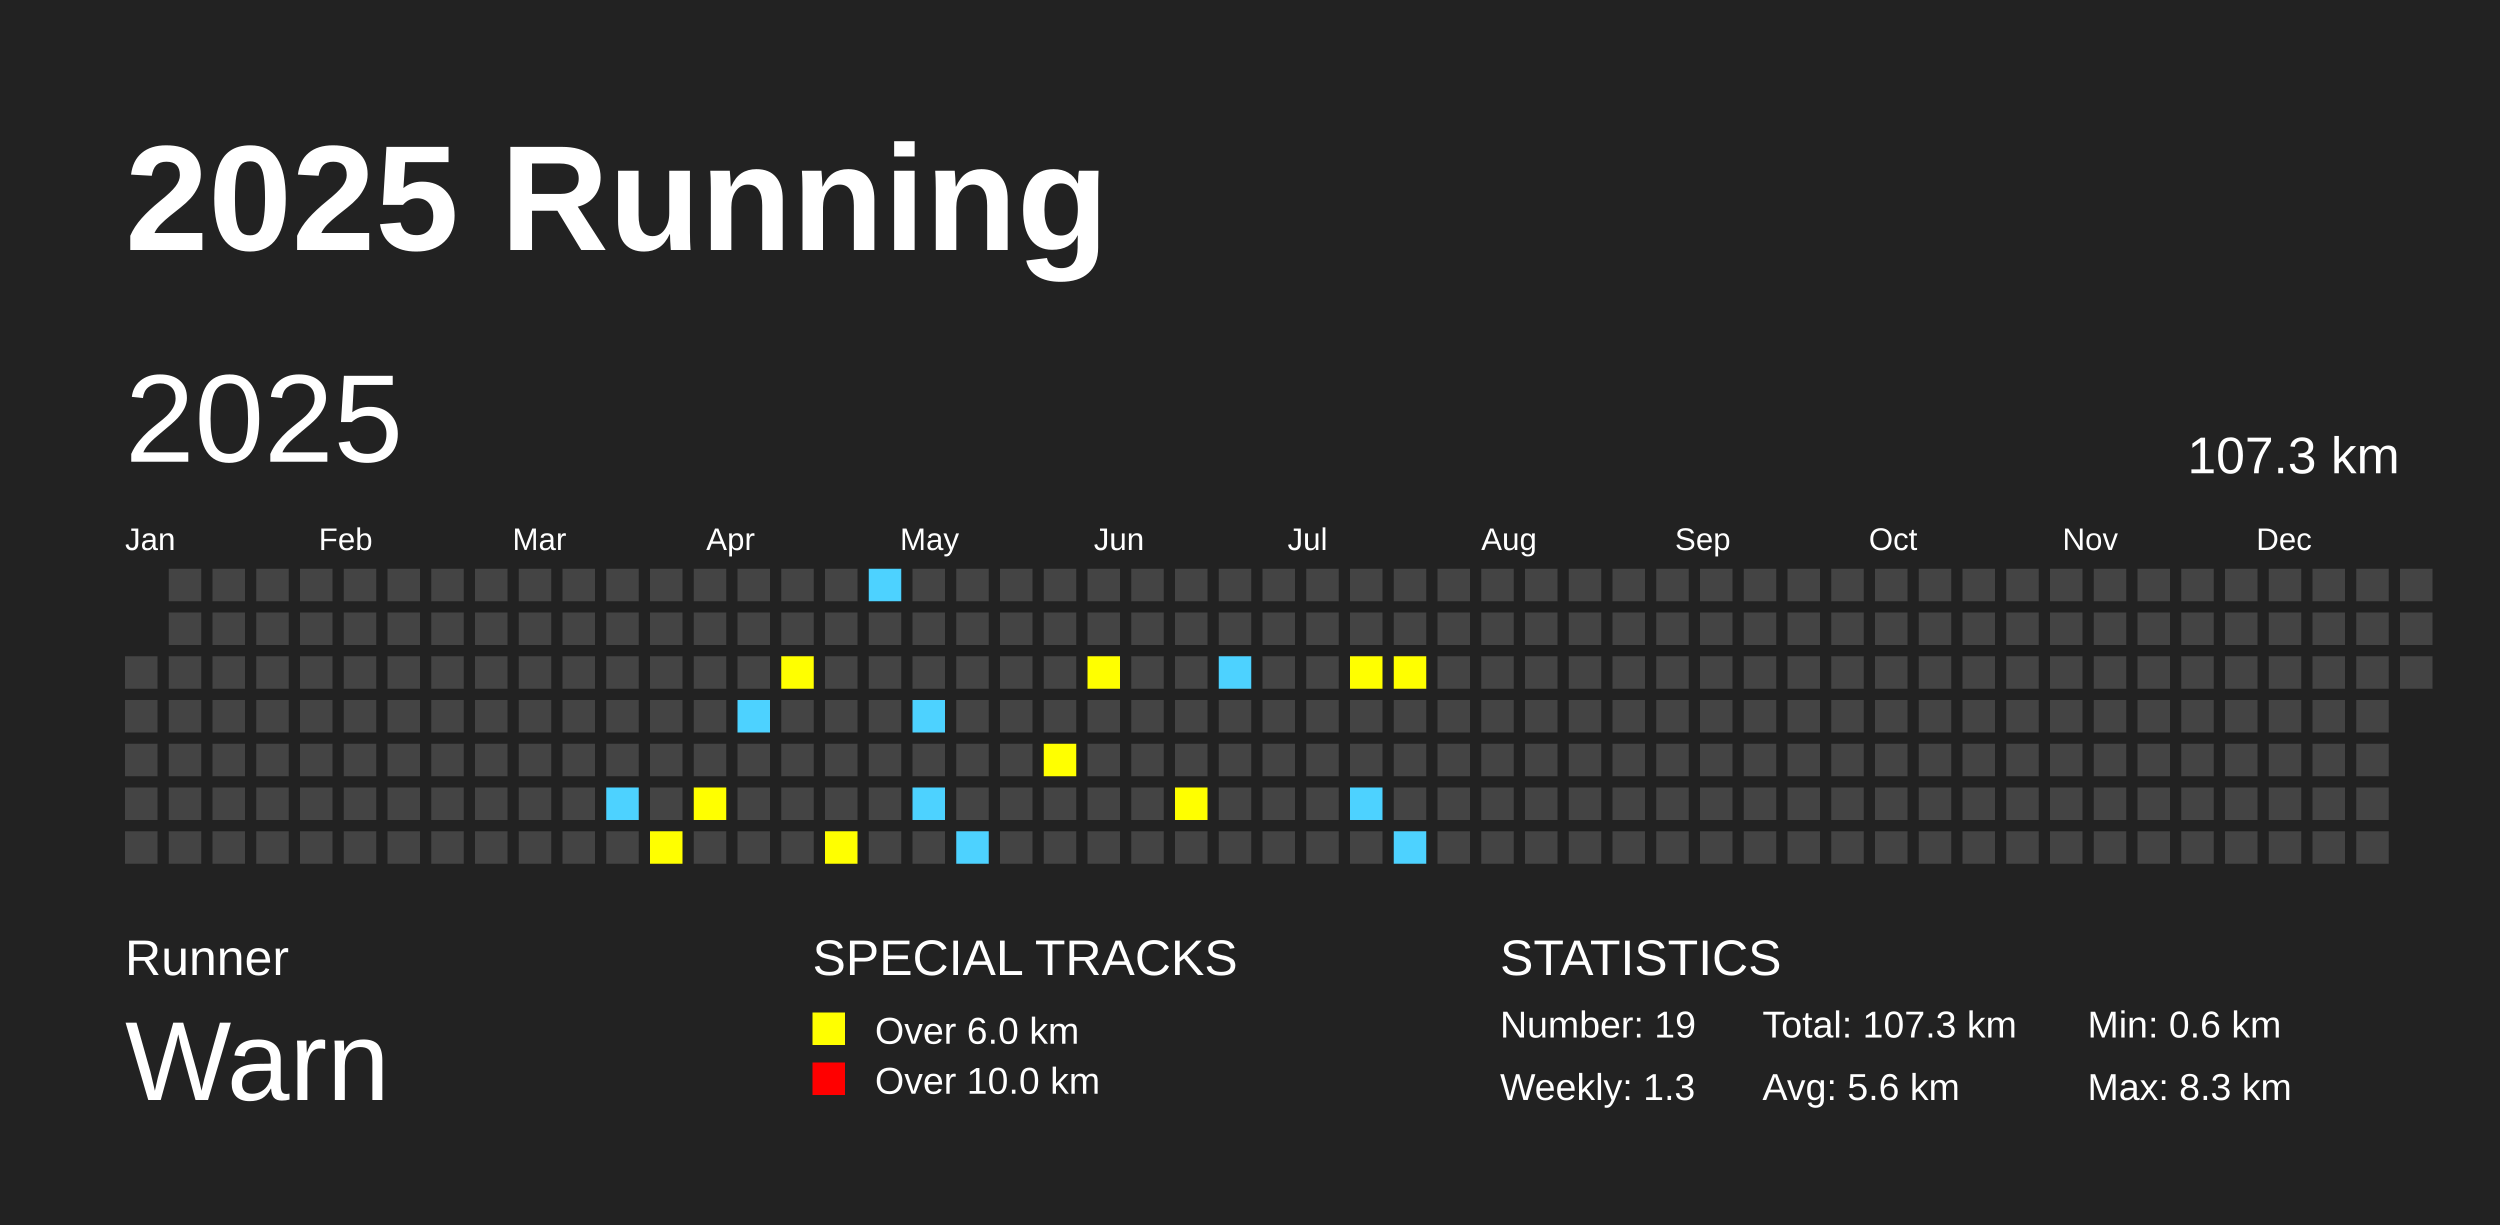
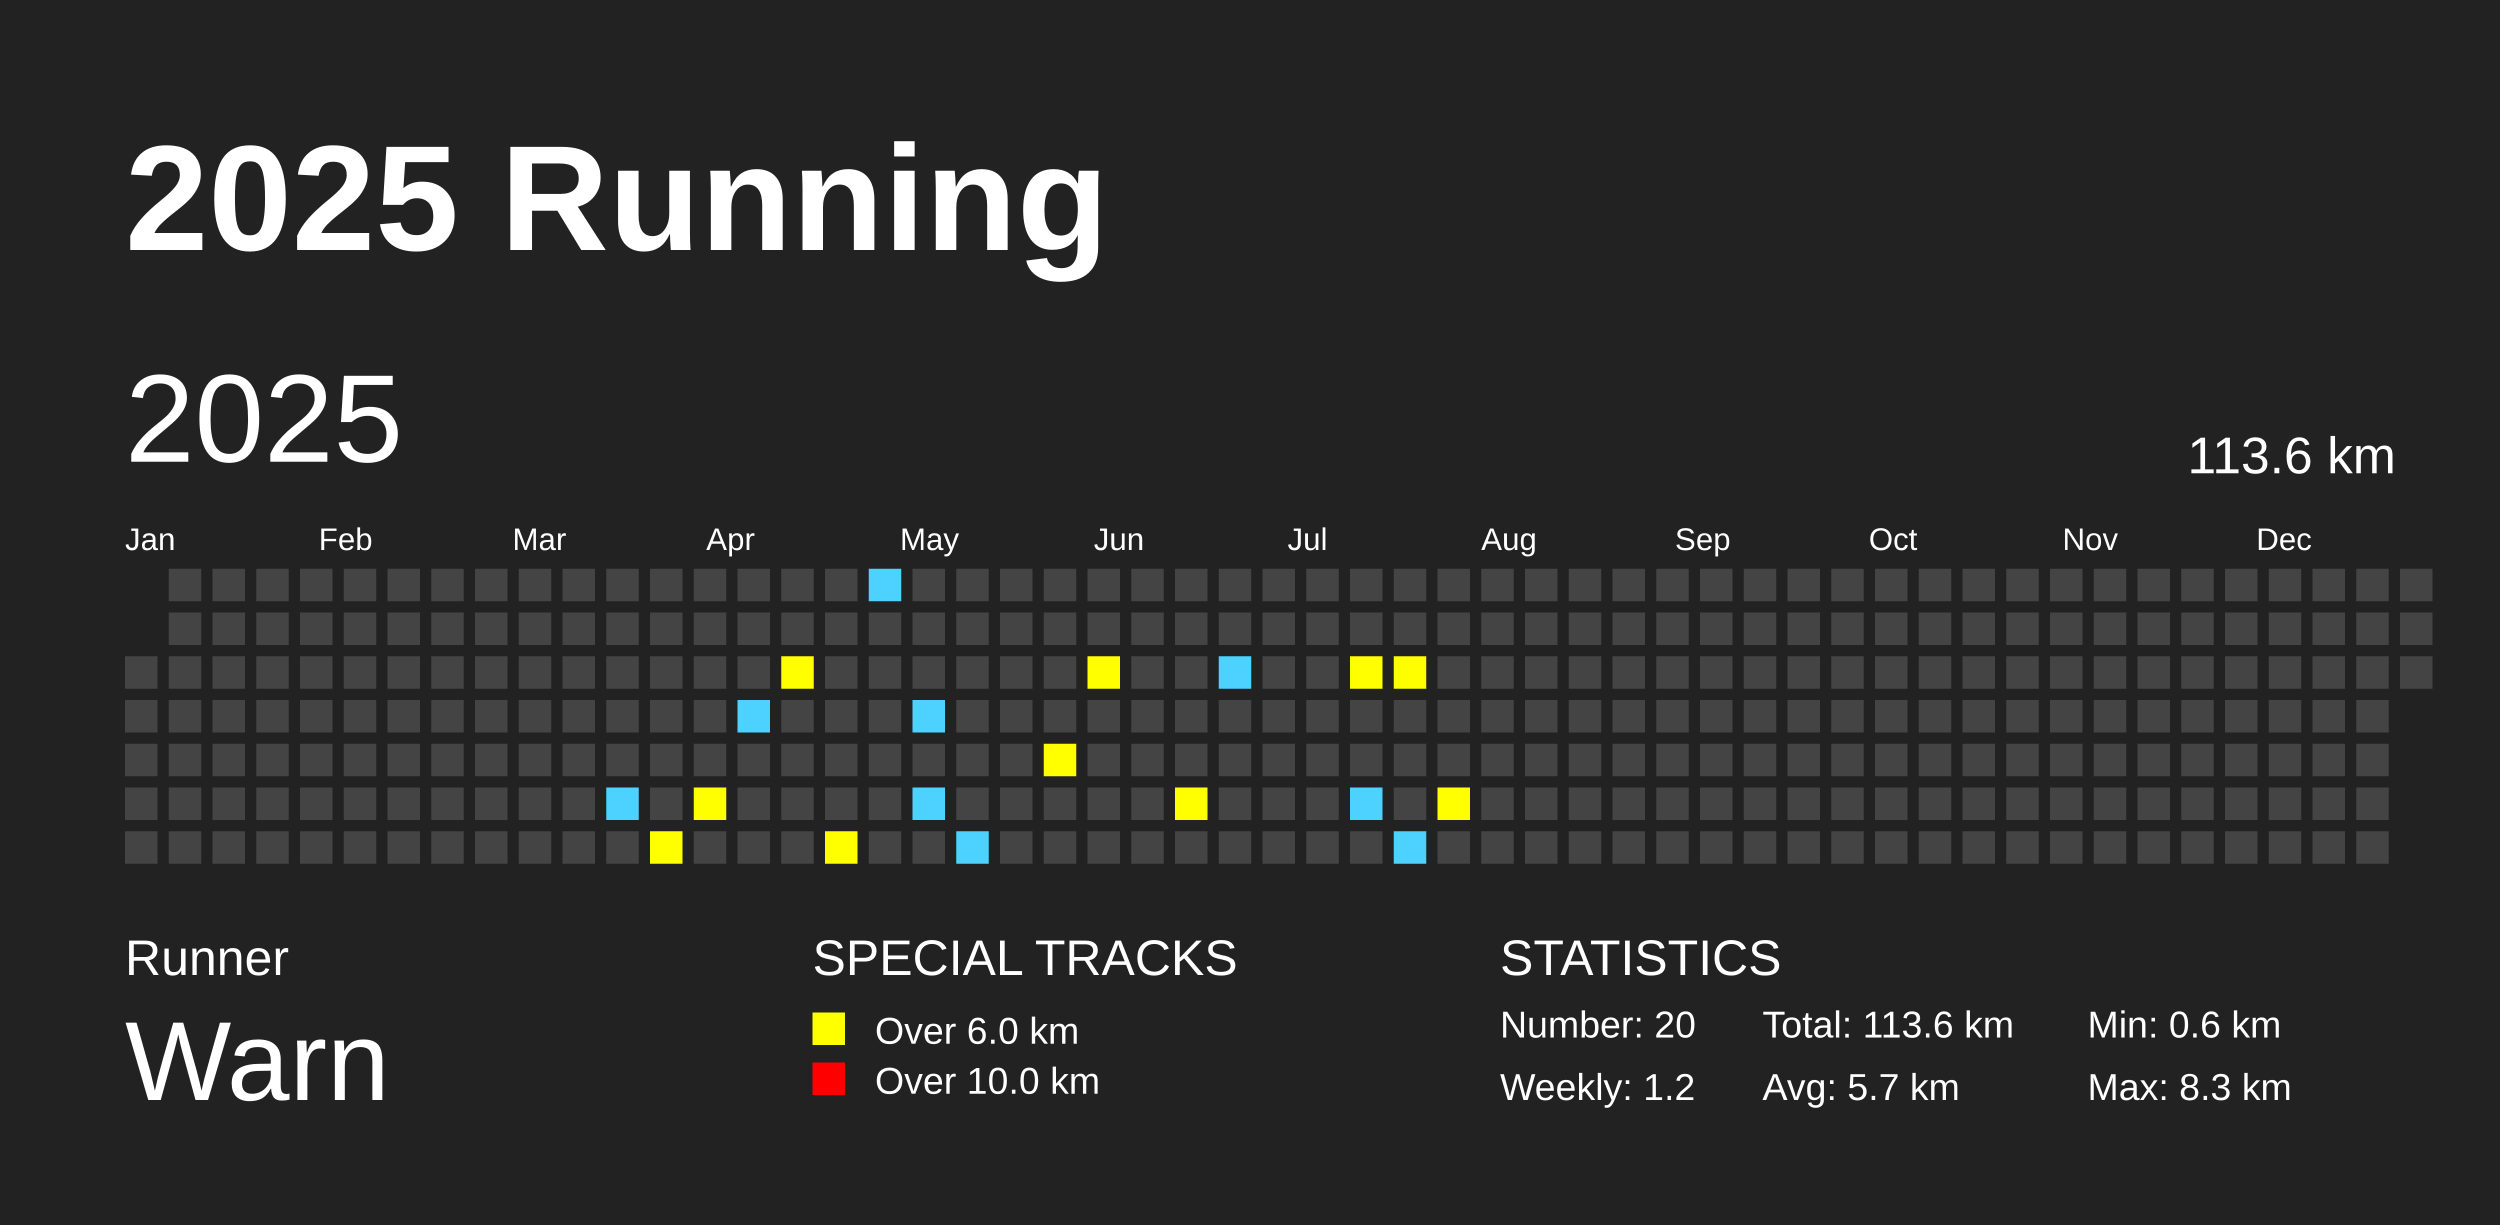
<svg xmlns="http://www.w3.org/2000/svg" baseProfile="full" height="98mm" version="1.1" viewBox="0,0,200,98" width="200mm">
  <defs />
  <rect fill="#222222" height="98" width="200" x="0" y="0" />
  <text fill="#FFFFFF" style="font-size:12px; font-family:Arial; font-weight:bold;" x="10" y="20">2025 Running</text>
  <text fill="#FFFFFF" style="font-size:4px; font-family:Arial" x="10" y="78">Runner</text>
  <text fill="#FFFFFF" style="font-size:9px; font-family:Arial" x="10" y="88">Warn</text>
  <text fill="#FFFFFF" style="font-size:4px; font-family:Arial" x="65" y="78">SPECIAL TRACKS</text>
  <rect fill="yellow" height="2.6" width="2.6" x="65" y="81" />
  <text fill="#FFFFFF" style="font-size:3px; font-family:Arial" x="70" y="83.5">Over 6.0 km</text>
  <rect fill="red" height="2.6" width="2.6" x="65" y="85" />
  <text fill="#FFFFFF" style="font-size:3px; font-family:Arial" x="70" y="87.5">Over 10.0 km</text>
  <text fill="#FFFFFF" style="font-size:4px; font-family:Arial" x="120" y="78">STATISTICS</text>
-   <text fill="#FFFFFF" style="font-size:3px; font-family:Arial" x="120" y="83">Number: 19</text>
-   <text fill="#FFFFFF" style="font-size:3px; font-family:Arial" x="120" y="88">Weekly: 1.3</text>
-   <text fill="#FFFFFF" style="font-size:3px; font-family:Arial" x="141" y="83">Total: 107.3 km</text>
-   <text fill="#FFFFFF" style="font-size:3px; font-family:Arial" x="141" y="88">Avg: 5.6 km</text>
+   <text fill="#FFFFFF" style="font-size:3px; font-family:Arial" x="120" y="83">Number: 20</text>
+   <text fill="#FFFFFF" style="font-size:3px; font-family:Arial" x="120" y="88">Weekly: 1.2</text>
+   <text fill="#FFFFFF" style="font-size:3px; font-family:Arial" x="141" y="83">Total: 113.6 km</text>
+   <text fill="#FFFFFF" style="font-size:3px; font-family:Arial" x="141" y="88">Avg: 5.7 km</text>
  <text fill="#FFFFFF" style="font-size:3px; font-family:Arial" x="167" y="83">Min: 0.6 km</text>
  <text fill="#FFFFFF" style="font-size:3px; font-family:Arial" x="167" y="88">Max: 8.3 km</text>
  <text dominant-baseline="hanging" fill="#FFFFFF" style="font-size:10.0px; font-family:Arial;" x="10" y="30">2025</text>
-   <text dominant-baseline="hanging" fill="#FFFFFF" style="font-size:4.125px; font-family:Arial;" x="175" y="35">107.3 km</text>
+   <text dominant-baseline="hanging" fill="#FFFFFF" style="font-size:4.125px; font-family:Arial;" x="175" y="35">113.6 km</text>
  <text fill="#FFFFFF" style="font-size:2.5px; font-family:Arial" x="10.0" y="44">Jan</text>
  <text fill="#FFFFFF" style="font-size:2.5px; font-family:Arial" x="25.5" y="44">Feb</text>
  <text fill="#FFFFFF" style="font-size:2.5px; font-family:Arial" x="41.0" y="44">Mar</text>
  <text fill="#FFFFFF" style="font-size:2.5px; font-family:Arial" x="56.5" y="44">Apr</text>
  <text fill="#FFFFFF" style="font-size:2.5px; font-family:Arial" x="72.0" y="44">May</text>
  <text fill="#FFFFFF" style="font-size:2.5px; font-family:Arial" x="87.5" y="44">Jun</text>
  <text fill="#FFFFFF" style="font-size:2.5px; font-family:Arial" x="103.0" y="44">Jul</text>
  <text fill="#FFFFFF" style="font-size:2.5px; font-family:Arial" x="118.5" y="44">Aug</text>
  <text fill="#FFFFFF" style="font-size:2.5px; font-family:Arial" x="134.0" y="44">Sep</text>
  <text fill="#FFFFFF" style="font-size:2.5px; font-family:Arial" x="149.5" y="44">Oct</text>
  <text fill="#FFFFFF" style="font-size:2.5px; font-family:Arial" x="165.0" y="44">Nov</text>
  <text fill="#FFFFFF" style="font-size:2.5px; font-family:Arial" x="180.5" y="44">Dec</text>
  <rect fill="#444444" height="2.6" width="2.6" x="10.0" y="52.5" />
  <rect fill="#444444" height="2.6" width="2.6" x="10.0" y="56.0" />
  <rect fill="#444444" height="2.6" width="2.6" x="10.0" y="59.5" />
  <rect fill="#444444" height="2.6" width="2.6" x="10.0" y="63.0" />
  <rect fill="#444444" height="2.6" width="2.6" x="10.0" y="66.5" />
  <rect fill="#444444" height="2.6" width="2.6" x="13.5" y="45.5" />
  <rect fill="#444444" height="2.6" width="2.6" x="13.5" y="49.0" />
  <rect fill="#444444" height="2.6" width="2.6" x="13.5" y="52.5" />
  <rect fill="#444444" height="2.6" width="2.6" x="13.5" y="56.0" />
  <rect fill="#444444" height="2.6" width="2.6" x="13.5" y="59.5" />
  <rect fill="#444444" height="2.6" width="2.6" x="13.5" y="63.0" />
  <rect fill="#444444" height="2.6" width="2.6" x="13.5" y="66.5" />
  <rect fill="#444444" height="2.6" width="2.6" x="17.0" y="45.5" />
  <rect fill="#444444" height="2.6" width="2.6" x="17.0" y="49.0" />
  <rect fill="#444444" height="2.6" width="2.6" x="17.0" y="52.5" />
  <rect fill="#444444" height="2.6" width="2.6" x="17.0" y="56.0" />
  <rect fill="#444444" height="2.6" width="2.6" x="17.0" y="59.5" />
  <rect fill="#444444" height="2.6" width="2.6" x="17.0" y="63.0" />
  <rect fill="#444444" height="2.6" width="2.6" x="17.0" y="66.5" />
  <rect fill="#444444" height="2.6" width="2.6" x="20.5" y="45.5" />
  <rect fill="#444444" height="2.6" width="2.6" x="20.5" y="49.0" />
  <rect fill="#444444" height="2.6" width="2.6" x="20.5" y="52.5" />
  <rect fill="#444444" height="2.6" width="2.6" x="20.5" y="56.0" />
  <rect fill="#444444" height="2.6" width="2.6" x="20.5" y="59.5" />
  <rect fill="#444444" height="2.6" width="2.6" x="20.5" y="63.0" />
  <rect fill="#444444" height="2.6" width="2.6" x="20.5" y="66.5" />
  <rect fill="#444444" height="2.6" width="2.6" x="24.0" y="45.5" />
  <rect fill="#444444" height="2.6" width="2.6" x="24.0" y="49.0" />
  <rect fill="#444444" height="2.6" width="2.6" x="24.0" y="52.5" />
  <rect fill="#444444" height="2.6" width="2.6" x="24.0" y="56.0" />
  <rect fill="#444444" height="2.6" width="2.6" x="24.0" y="59.5" />
  <rect fill="#444444" height="2.6" width="2.6" x="24.0" y="63.0" />
  <rect fill="#444444" height="2.6" width="2.6" x="24.0" y="66.5" />
  <rect fill="#444444" height="2.6" width="2.6" x="27.5" y="45.5" />
  <rect fill="#444444" height="2.6" width="2.6" x="27.5" y="49.0" />
  <rect fill="#444444" height="2.6" width="2.6" x="27.5" y="52.5" />
  <rect fill="#444444" height="2.6" width="2.6" x="27.5" y="56.0" />
  <rect fill="#444444" height="2.6" width="2.6" x="27.5" y="59.5" />
  <rect fill="#444444" height="2.6" width="2.6" x="27.5" y="63.0" />
  <rect fill="#444444" height="2.6" width="2.6" x="27.5" y="66.5" />
  <rect fill="#444444" height="2.6" width="2.6" x="31.0" y="45.5" />
  <rect fill="#444444" height="2.6" width="2.6" x="31.0" y="49.0" />
  <rect fill="#444444" height="2.6" width="2.6" x="31.0" y="52.5" />
  <rect fill="#444444" height="2.6" width="2.6" x="31.0" y="56.0" />
  <rect fill="#444444" height="2.6" width="2.6" x="31.0" y="59.5" />
  <rect fill="#444444" height="2.6" width="2.6" x="31.0" y="63.0" />
  <rect fill="#444444" height="2.6" width="2.6" x="31.0" y="66.5" />
  <rect fill="#444444" height="2.6" width="2.6" x="34.5" y="45.5" />
  <rect fill="#444444" height="2.6" width="2.6" x="34.5" y="49.0" />
  <rect fill="#444444" height="2.6" width="2.6" x="34.5" y="52.5" />
  <rect fill="#444444" height="2.6" width="2.6" x="34.5" y="56.0" />
  <rect fill="#444444" height="2.6" width="2.6" x="34.5" y="59.5" />
  <rect fill="#444444" height="2.6" width="2.6" x="34.5" y="63.0" />
  <rect fill="#444444" height="2.6" width="2.6" x="34.5" y="66.5" />
  <rect fill="#444444" height="2.6" width="2.6" x="38.0" y="45.5" />
  <rect fill="#444444" height="2.6" width="2.6" x="38.0" y="49.0" />
  <rect fill="#444444" height="2.6" width="2.6" x="38.0" y="52.5" />
  <rect fill="#444444" height="2.6" width="2.6" x="38.0" y="56.0" />
  <rect fill="#444444" height="2.6" width="2.6" x="38.0" y="59.5" />
  <rect fill="#444444" height="2.6" width="2.6" x="38.0" y="63.0" />
  <rect fill="#444444" height="2.6" width="2.6" x="38.0" y="66.5" />
  <rect fill="#444444" height="2.6" width="2.6" x="41.5" y="45.5" />
  <rect fill="#444444" height="2.6" width="2.6" x="41.5" y="49.0" />
  <rect fill="#444444" height="2.6" width="2.6" x="41.5" y="52.5" />
  <rect fill="#444444" height="2.6" width="2.6" x="41.5" y="56.0" />
  <rect fill="#444444" height="2.6" width="2.6" x="41.5" y="59.5" />
  <rect fill="#444444" height="2.6" width="2.6" x="41.5" y="63.0" />
  <rect fill="#444444" height="2.6" width="2.6" x="41.5" y="66.5" />
  <rect fill="#444444" height="2.6" width="2.6" x="45.0" y="45.5" />
  <rect fill="#444444" height="2.6" width="2.6" x="45.0" y="49.0" />
  <rect fill="#444444" height="2.6" width="2.6" x="45.0" y="52.5" />
  <rect fill="#444444" height="2.6" width="2.6" x="45.0" y="56.0" />
  <rect fill="#444444" height="2.6" width="2.6" x="45.0" y="59.5" />
  <rect fill="#444444" height="2.6" width="2.6" x="45.0" y="63.0" />
  <rect fill="#444444" height="2.6" width="2.6" x="45.0" y="66.5" />
  <rect fill="#444444" height="2.6" width="2.6" x="48.5" y="45.5" />
  <rect fill="#444444" height="2.6" width="2.6" x="48.5" y="49.0" />
  <rect fill="#444444" height="2.6" width="2.6" x="48.5" y="52.5" />
  <rect fill="#444444" height="2.6" width="2.6" x="48.5" y="56.0" />
  <rect fill="#444444" height="2.6" width="2.6" x="48.5" y="59.5" />
  <rect fill="#4DD2FF" height="2.6" width="2.6" x="48.5" y="63.0" />
  <rect fill="#444444" height="2.6" width="2.6" x="48.5" y="66.5" />
  <rect fill="#444444" height="2.6" width="2.6" x="52.0" y="45.5" />
  <rect fill="#444444" height="2.6" width="2.6" x="52.0" y="49.0" />
  <rect fill="#444444" height="2.6" width="2.6" x="52.0" y="52.5" />
  <rect fill="#444444" height="2.6" width="2.6" x="52.0" y="56.0" />
  <rect fill="#444444" height="2.6" width="2.6" x="52.0" y="59.5" />
  <rect fill="#444444" height="2.6" width="2.6" x="52.0" y="63.0" />
  <rect fill="yellow" height="2.6" width="2.6" x="52.0" y="66.5" />
  <rect fill="#444444" height="2.6" width="2.6" x="55.5" y="45.5" />
  <rect fill="#444444" height="2.6" width="2.6" x="55.5" y="49.0" />
  <rect fill="#444444" height="2.6" width="2.6" x="55.5" y="52.5" />
  <rect fill="#444444" height="2.6" width="2.6" x="55.5" y="56.0" />
  <rect fill="#444444" height="2.6" width="2.6" x="55.5" y="59.5" />
  <rect fill="yellow" height="2.6" width="2.6" x="55.5" y="63.0" />
  <rect fill="#444444" height="2.6" width="2.6" x="55.5" y="66.5" />
  <rect fill="#444444" height="2.6" width="2.6" x="59.0" y="45.5" />
  <rect fill="#444444" height="2.6" width="2.6" x="59.0" y="49.0" />
  <rect fill="#444444" height="2.6" width="2.6" x="59.0" y="52.5" />
  <rect fill="#4DD2FF" height="2.6" width="2.6" x="59.0" y="56.0" />
  <rect fill="#444444" height="2.6" width="2.6" x="59.0" y="59.5" />
  <rect fill="#444444" height="2.6" width="2.6" x="59.0" y="63.0" />
  <rect fill="#444444" height="2.6" width="2.6" x="59.0" y="66.5" />
  <rect fill="#444444" height="2.6" width="2.6" x="62.5" y="45.5" />
  <rect fill="#444444" height="2.6" width="2.6" x="62.5" y="49.0" />
  <rect fill="yellow" height="2.6" width="2.6" x="62.5" y="52.5" />
  <rect fill="#444444" height="2.6" width="2.6" x="62.5" y="56.0" />
  <rect fill="#444444" height="2.6" width="2.6" x="62.5" y="59.5" />
  <rect fill="#444444" height="2.6" width="2.6" x="62.5" y="63.0" />
  <rect fill="#444444" height="2.6" width="2.6" x="62.5" y="66.5" />
  <rect fill="#444444" height="2.6" width="2.6" x="66.0" y="45.5" />
  <rect fill="#444444" height="2.6" width="2.6" x="66.0" y="49.0" />
  <rect fill="#444444" height="2.6" width="2.6" x="66.0" y="52.5" />
  <rect fill="#444444" height="2.6" width="2.6" x="66.0" y="56.0" />
  <rect fill="#444444" height="2.6" width="2.6" x="66.0" y="59.5" />
  <rect fill="#444444" height="2.6" width="2.6" x="66.0" y="63.0" />
  <rect fill="yellow" height="2.6" width="2.6" x="66.0" y="66.5" />
  <rect fill="#4DD2FF" height="2.6" width="2.6" x="69.5" y="45.5" />
  <rect fill="#444444" height="2.6" width="2.6" x="69.5" y="49.0" />
  <rect fill="#444444" height="2.6" width="2.6" x="69.5" y="52.5" />
  <rect fill="#444444" height="2.6" width="2.6" x="69.5" y="56.0" />
  <rect fill="#444444" height="2.6" width="2.6" x="69.5" y="59.5" />
  <rect fill="#444444" height="2.6" width="2.6" x="69.5" y="63.0" />
  <rect fill="#444444" height="2.6" width="2.6" x="69.5" y="66.5" />
  <rect fill="#444444" height="2.6" width="2.6" x="73.0" y="45.5" />
  <rect fill="#444444" height="2.6" width="2.6" x="73.0" y="49.0" />
  <rect fill="#444444" height="2.6" width="2.6" x="73.0" y="52.5" />
  <rect fill="#4DD2FF" height="2.6" width="2.6" x="73.0" y="56.0" />
  <rect fill="#444444" height="2.6" width="2.6" x="73.0" y="59.5" />
  <rect fill="#4DD2FF" height="2.6" width="2.6" x="73.0" y="63.0" />
  <rect fill="#444444" height="2.6" width="2.6" x="73.0" y="66.5" />
  <rect fill="#444444" height="2.6" width="2.6" x="76.5" y="45.5" />
  <rect fill="#444444" height="2.6" width="2.6" x="76.5" y="49.0" />
  <rect fill="#444444" height="2.6" width="2.6" x="76.5" y="52.5" />
  <rect fill="#444444" height="2.6" width="2.6" x="76.5" y="56.0" />
  <rect fill="#444444" height="2.6" width="2.6" x="76.5" y="59.5" />
  <rect fill="#444444" height="2.6" width="2.6" x="76.5" y="63.0" />
  <rect fill="#4DD2FF" height="2.6" width="2.6" x="76.5" y="66.5" />
  <rect fill="#444444" height="2.6" width="2.6" x="80.0" y="45.5" />
  <rect fill="#444444" height="2.6" width="2.6" x="80.0" y="49.0" />
  <rect fill="#444444" height="2.6" width="2.6" x="80.0" y="52.5" />
  <rect fill="#444444" height="2.6" width="2.6" x="80.0" y="56.0" />
  <rect fill="#444444" height="2.6" width="2.6" x="80.0" y="59.5" />
  <rect fill="#444444" height="2.6" width="2.6" x="80.0" y="63.0" />
  <rect fill="#444444" height="2.6" width="2.6" x="80.0" y="66.5" />
  <rect fill="#444444" height="2.6" width="2.6" x="83.5" y="45.5" />
  <rect fill="#444444" height="2.6" width="2.6" x="83.5" y="49.0" />
  <rect fill="#444444" height="2.6" width="2.6" x="83.5" y="52.5" />
  <rect fill="#444444" height="2.6" width="2.6" x="83.5" y="56.0" />
  <rect fill="yellow" height="2.6" width="2.6" x="83.5" y="59.5" />
  <rect fill="#444444" height="2.6" width="2.6" x="83.5" y="63.0" />
  <rect fill="#444444" height="2.6" width="2.6" x="83.5" y="66.5" />
  <rect fill="#444444" height="2.6" width="2.6" x="87.0" y="45.5" />
  <rect fill="#444444" height="2.6" width="2.6" x="87.0" y="49.0" />
  <rect fill="yellow" height="2.6" width="2.6" x="87.0" y="52.5" />
  <rect fill="#444444" height="2.6" width="2.6" x="87.0" y="56.0" />
  <rect fill="#444444" height="2.6" width="2.6" x="87.0" y="59.5" />
  <rect fill="#444444" height="2.6" width="2.6" x="87.0" y="63.0" />
  <rect fill="#444444" height="2.6" width="2.6" x="87.0" y="66.5" />
  <rect fill="#444444" height="2.6" width="2.6" x="90.5" y="45.5" />
  <rect fill="#444444" height="2.6" width="2.6" x="90.5" y="49.0" />
  <rect fill="#444444" height="2.6" width="2.6" x="90.5" y="52.5" />
  <rect fill="#444444" height="2.6" width="2.6" x="90.5" y="56.0" />
  <rect fill="#444444" height="2.6" width="2.6" x="90.5" y="59.5" />
  <rect fill="#444444" height="2.6" width="2.6" x="90.5" y="63.0" />
  <rect fill="#444444" height="2.6" width="2.6" x="90.5" y="66.5" />
  <rect fill="#444444" height="2.6" width="2.6" x="94.0" y="45.5" />
  <rect fill="#444444" height="2.6" width="2.6" x="94.0" y="49.0" />
  <rect fill="#444444" height="2.6" width="2.6" x="94.0" y="52.5" />
  <rect fill="#444444" height="2.6" width="2.6" x="94.0" y="56.0" />
  <rect fill="#444444" height="2.6" width="2.6" x="94.0" y="59.5" />
  <rect fill="yellow" height="2.6" width="2.6" x="94.0" y="63.0" />
  <rect fill="#444444" height="2.6" width="2.6" x="94.0" y="66.5" />
  <rect fill="#444444" height="2.6" width="2.6" x="97.5" y="45.5" />
  <rect fill="#444444" height="2.6" width="2.6" x="97.5" y="49.0" />
  <rect fill="#4DD2FF" height="2.6" width="2.6" x="97.5" y="52.5" />
  <rect fill="#444444" height="2.6" width="2.6" x="97.5" y="56.0" />
  <rect fill="#444444" height="2.6" width="2.6" x="97.5" y="59.5" />
  <rect fill="#444444" height="2.6" width="2.6" x="97.5" y="63.0" />
  <rect fill="#444444" height="2.6" width="2.6" x="97.5" y="66.5" />
  <rect fill="#444444" height="2.6" width="2.6" x="101.0" y="45.5" />
  <rect fill="#444444" height="2.6" width="2.6" x="101.0" y="49.0" />
  <rect fill="#444444" height="2.6" width="2.6" x="101.0" y="52.5" />
  <rect fill="#444444" height="2.6" width="2.6" x="101.0" y="56.0" />
  <rect fill="#444444" height="2.6" width="2.6" x="101.0" y="59.5" />
  <rect fill="#444444" height="2.6" width="2.6" x="101.0" y="63.0" />
  <rect fill="#444444" height="2.6" width="2.6" x="101.0" y="66.5" />
  <rect fill="#444444" height="2.6" width="2.6" x="104.5" y="45.5" />
  <rect fill="#444444" height="2.6" width="2.6" x="104.5" y="49.0" />
  <rect fill="#444444" height="2.6" width="2.6" x="104.5" y="52.5" />
  <rect fill="#444444" height="2.6" width="2.6" x="104.5" y="56.0" />
  <rect fill="#444444" height="2.6" width="2.6" x="104.5" y="59.5" />
  <rect fill="#444444" height="2.6" width="2.6" x="104.5" y="63.0" />
  <rect fill="#444444" height="2.6" width="2.6" x="104.5" y="66.5" />
  <rect fill="#444444" height="2.6" width="2.6" x="108.0" y="45.5" />
  <rect fill="#444444" height="2.6" width="2.6" x="108.0" y="49.0" />
  <rect fill="yellow" height="2.6" width="2.6" x="108.0" y="52.5" />
  <rect fill="#444444" height="2.6" width="2.6" x="108.0" y="56.0" />
  <rect fill="#444444" height="2.6" width="2.6" x="108.0" y="59.5" />
  <rect fill="#4DD2FF" height="2.6" width="2.6" x="108.0" y="63.0" />
  <rect fill="#444444" height="2.6" width="2.6" x="108.0" y="66.5" />
  <rect fill="#444444" height="2.6" width="2.6" x="111.5" y="45.5" />
  <rect fill="#444444" height="2.6" width="2.6" x="111.5" y="49.0" />
  <rect fill="yellow" height="2.6" width="2.6" x="111.5" y="52.5" />
  <rect fill="#444444" height="2.6" width="2.6" x="111.5" y="56.0" />
  <rect fill="#444444" height="2.6" width="2.6" x="111.5" y="59.5" />
  <rect fill="#444444" height="2.6" width="2.6" x="111.5" y="63.0" />
  <rect fill="#4DD2FF" height="2.6" width="2.6" x="111.5" y="66.5" />
  <rect fill="#444444" height="2.6" width="2.6" x="115.0" y="45.5" />
  <rect fill="#444444" height="2.6" width="2.6" x="115.0" y="49.0" />
  <rect fill="#444444" height="2.6" width="2.6" x="115.0" y="52.5" />
  <rect fill="#444444" height="2.6" width="2.6" x="115.0" y="56.0" />
  <rect fill="#444444" height="2.6" width="2.6" x="115.0" y="59.5" />
-   <rect fill="#444444" height="2.6" width="2.6" x="115.0" y="63.0" />
+   <rect fill="yellow" height="2.6" width="2.6" x="115.0" y="63.0" />
  <rect fill="#444444" height="2.6" width="2.6" x="115.0" y="66.5" />
  <rect fill="#444444" height="2.6" width="2.6" x="118.5" y="45.5" />
  <rect fill="#444444" height="2.6" width="2.6" x="118.5" y="49.0" />
  <rect fill="#444444" height="2.6" width="2.6" x="118.5" y="52.5" />
  <rect fill="#444444" height="2.6" width="2.6" x="118.5" y="56.0" />
  <rect fill="#444444" height="2.6" width="2.6" x="118.5" y="59.5" />
  <rect fill="#444444" height="2.6" width="2.6" x="118.5" y="63.0" />
  <rect fill="#444444" height="2.6" width="2.6" x="118.5" y="66.5" />
  <rect fill="#444444" height="2.6" width="2.6" x="122.0" y="45.5" />
  <rect fill="#444444" height="2.6" width="2.6" x="122.0" y="49.0" />
  <rect fill="#444444" height="2.6" width="2.6" x="122.0" y="52.5" />
  <rect fill="#444444" height="2.6" width="2.6" x="122.0" y="56.0" />
  <rect fill="#444444" height="2.6" width="2.6" x="122.0" y="59.5" />
  <rect fill="#444444" height="2.6" width="2.6" x="122.0" y="63.0" />
  <rect fill="#444444" height="2.6" width="2.6" x="122.0" y="66.5" />
  <rect fill="#444444" height="2.6" width="2.6" x="125.5" y="45.5" />
  <rect fill="#444444" height="2.6" width="2.6" x="125.5" y="49.0" />
  <rect fill="#444444" height="2.6" width="2.6" x="125.5" y="52.5" />
  <rect fill="#444444" height="2.6" width="2.6" x="125.5" y="56.0" />
  <rect fill="#444444" height="2.6" width="2.6" x="125.5" y="59.5" />
  <rect fill="#444444" height="2.6" width="2.6" x="125.5" y="63.0" />
  <rect fill="#444444" height="2.6" width="2.6" x="125.5" y="66.5" />
  <rect fill="#444444" height="2.6" width="2.6" x="129.0" y="45.5" />
  <rect fill="#444444" height="2.6" width="2.6" x="129.0" y="49.0" />
  <rect fill="#444444" height="2.6" width="2.6" x="129.0" y="52.5" />
  <rect fill="#444444" height="2.6" width="2.6" x="129.0" y="56.0" />
  <rect fill="#444444" height="2.6" width="2.6" x="129.0" y="59.5" />
  <rect fill="#444444" height="2.6" width="2.6" x="129.0" y="63.0" />
  <rect fill="#444444" height="2.6" width="2.6" x="129.0" y="66.5" />
  <rect fill="#444444" height="2.6" width="2.6" x="132.5" y="45.5" />
  <rect fill="#444444" height="2.6" width="2.6" x="132.5" y="49.0" />
  <rect fill="#444444" height="2.6" width="2.6" x="132.5" y="52.5" />
  <rect fill="#444444" height="2.6" width="2.6" x="132.5" y="56.0" />
  <rect fill="#444444" height="2.6" width="2.6" x="132.5" y="59.5" />
  <rect fill="#444444" height="2.6" width="2.6" x="132.5" y="63.0" />
  <rect fill="#444444" height="2.6" width="2.6" x="132.5" y="66.5" />
  <rect fill="#444444" height="2.6" width="2.6" x="136.0" y="45.5" />
  <rect fill="#444444" height="2.6" width="2.6" x="136.0" y="49.0" />
  <rect fill="#444444" height="2.6" width="2.6" x="136.0" y="52.5" />
  <rect fill="#444444" height="2.6" width="2.6" x="136.0" y="56.0" />
  <rect fill="#444444" height="2.6" width="2.6" x="136.0" y="59.5" />
  <rect fill="#444444" height="2.6" width="2.6" x="136.0" y="63.0" />
  <rect fill="#444444" height="2.6" width="2.6" x="136.0" y="66.5" />
  <rect fill="#444444" height="2.6" width="2.6" x="139.5" y="45.5" />
  <rect fill="#444444" height="2.6" width="2.6" x="139.5" y="49.0" />
  <rect fill="#444444" height="2.6" width="2.6" x="139.5" y="52.5" />
  <rect fill="#444444" height="2.6" width="2.6" x="139.5" y="56.0" />
  <rect fill="#444444" height="2.6" width="2.6" x="139.5" y="59.5" />
  <rect fill="#444444" height="2.6" width="2.6" x="139.5" y="63.0" />
  <rect fill="#444444" height="2.6" width="2.6" x="139.5" y="66.5" />
  <rect fill="#444444" height="2.6" width="2.6" x="143.0" y="45.5" />
  <rect fill="#444444" height="2.6" width="2.6" x="143.0" y="49.0" />
  <rect fill="#444444" height="2.6" width="2.6" x="143.0" y="52.5" />
  <rect fill="#444444" height="2.6" width="2.6" x="143.0" y="56.0" />
  <rect fill="#444444" height="2.6" width="2.6" x="143.0" y="59.5" />
  <rect fill="#444444" height="2.6" width="2.6" x="143.0" y="63.0" />
  <rect fill="#444444" height="2.6" width="2.6" x="143.0" y="66.5" />
  <rect fill="#444444" height="2.6" width="2.6" x="146.5" y="45.5" />
  <rect fill="#444444" height="2.6" width="2.6" x="146.5" y="49.0" />
  <rect fill="#444444" height="2.6" width="2.6" x="146.5" y="52.5" />
  <rect fill="#444444" height="2.6" width="2.6" x="146.5" y="56.0" />
  <rect fill="#444444" height="2.6" width="2.6" x="146.5" y="59.5" />
  <rect fill="#444444" height="2.6" width="2.6" x="146.5" y="63.0" />
  <rect fill="#444444" height="2.6" width="2.6" x="146.5" y="66.5" />
  <rect fill="#444444" height="2.6" width="2.6" x="150.0" y="45.5" />
  <rect fill="#444444" height="2.6" width="2.6" x="150.0" y="49.0" />
  <rect fill="#444444" height="2.6" width="2.6" x="150.0" y="52.5" />
  <rect fill="#444444" height="2.6" width="2.6" x="150.0" y="56.0" />
  <rect fill="#444444" height="2.6" width="2.6" x="150.0" y="59.5" />
  <rect fill="#444444" height="2.6" width="2.6" x="150.0" y="63.0" />
  <rect fill="#444444" height="2.6" width="2.6" x="150.0" y="66.5" />
  <rect fill="#444444" height="2.6" width="2.6" x="153.5" y="45.5" />
  <rect fill="#444444" height="2.6" width="2.6" x="153.5" y="49.0" />
  <rect fill="#444444" height="2.6" width="2.6" x="153.5" y="52.5" />
  <rect fill="#444444" height="2.6" width="2.6" x="153.5" y="56.0" />
  <rect fill="#444444" height="2.6" width="2.6" x="153.5" y="59.5" />
  <rect fill="#444444" height="2.6" width="2.6" x="153.5" y="63.0" />
  <rect fill="#444444" height="2.6" width="2.6" x="153.5" y="66.5" />
  <rect fill="#444444" height="2.6" width="2.6" x="157.0" y="45.5" />
  <rect fill="#444444" height="2.6" width="2.6" x="157.0" y="49.0" />
  <rect fill="#444444" height="2.6" width="2.6" x="157.0" y="52.5" />
  <rect fill="#444444" height="2.6" width="2.6" x="157.0" y="56.0" />
  <rect fill="#444444" height="2.6" width="2.6" x="157.0" y="59.5" />
  <rect fill="#444444" height="2.6" width="2.6" x="157.0" y="63.0" />
  <rect fill="#444444" height="2.6" width="2.6" x="157.0" y="66.5" />
  <rect fill="#444444" height="2.6" width="2.6" x="160.5" y="45.5" />
  <rect fill="#444444" height="2.6" width="2.6" x="160.5" y="49.0" />
  <rect fill="#444444" height="2.6" width="2.6" x="160.5" y="52.5" />
  <rect fill="#444444" height="2.6" width="2.6" x="160.5" y="56.0" />
  <rect fill="#444444" height="2.6" width="2.6" x="160.5" y="59.5" />
  <rect fill="#444444" height="2.6" width="2.6" x="160.5" y="63.0" />
  <rect fill="#444444" height="2.6" width="2.6" x="160.5" y="66.5" />
  <rect fill="#444444" height="2.6" width="2.6" x="164.0" y="45.5" />
  <rect fill="#444444" height="2.6" width="2.6" x="164.0" y="49.0" />
  <rect fill="#444444" height="2.6" width="2.6" x="164.0" y="52.5" />
  <rect fill="#444444" height="2.6" width="2.6" x="164.0" y="56.0" />
  <rect fill="#444444" height="2.6" width="2.6" x="164.0" y="59.5" />
  <rect fill="#444444" height="2.6" width="2.6" x="164.0" y="63.0" />
  <rect fill="#444444" height="2.6" width="2.6" x="164.0" y="66.5" />
  <rect fill="#444444" height="2.6" width="2.6" x="167.5" y="45.5" />
  <rect fill="#444444" height="2.6" width="2.6" x="167.5" y="49.0" />
  <rect fill="#444444" height="2.6" width="2.6" x="167.5" y="52.5" />
  <rect fill="#444444" height="2.6" width="2.6" x="167.5" y="56.0" />
  <rect fill="#444444" height="2.6" width="2.6" x="167.5" y="59.5" />
  <rect fill="#444444" height="2.6" width="2.6" x="167.5" y="63.0" />
  <rect fill="#444444" height="2.6" width="2.6" x="167.5" y="66.5" />
  <rect fill="#444444" height="2.6" width="2.6" x="171.0" y="45.5" />
  <rect fill="#444444" height="2.6" width="2.6" x="171.0" y="49.0" />
  <rect fill="#444444" height="2.6" width="2.6" x="171.0" y="52.5" />
  <rect fill="#444444" height="2.6" width="2.6" x="171.0" y="56.0" />
  <rect fill="#444444" height="2.6" width="2.6" x="171.0" y="59.5" />
  <rect fill="#444444" height="2.6" width="2.6" x="171.0" y="63.0" />
  <rect fill="#444444" height="2.6" width="2.6" x="171.0" y="66.5" />
  <rect fill="#444444" height="2.6" width="2.6" x="174.5" y="45.5" />
  <rect fill="#444444" height="2.6" width="2.6" x="174.5" y="49.0" />
  <rect fill="#444444" height="2.6" width="2.6" x="174.5" y="52.5" />
  <rect fill="#444444" height="2.6" width="2.6" x="174.5" y="56.0" />
  <rect fill="#444444" height="2.6" width="2.6" x="174.5" y="59.5" />
  <rect fill="#444444" height="2.6" width="2.6" x="174.5" y="63.0" />
  <rect fill="#444444" height="2.6" width="2.6" x="174.5" y="66.5" />
  <rect fill="#444444" height="2.6" width="2.6" x="178.0" y="45.5" />
  <rect fill="#444444" height="2.6" width="2.6" x="178.0" y="49.0" />
  <rect fill="#444444" height="2.6" width="2.6" x="178.0" y="52.5" />
  <rect fill="#444444" height="2.6" width="2.6" x="178.0" y="56.0" />
  <rect fill="#444444" height="2.6" width="2.6" x="178.0" y="59.5" />
  <rect fill="#444444" height="2.6" width="2.6" x="178.0" y="63.0" />
  <rect fill="#444444" height="2.6" width="2.6" x="178.0" y="66.5" />
  <rect fill="#444444" height="2.6" width="2.6" x="181.5" y="45.5" />
  <rect fill="#444444" height="2.6" width="2.6" x="181.5" y="49.0" />
  <rect fill="#444444" height="2.6" width="2.6" x="181.5" y="52.5" />
  <rect fill="#444444" height="2.6" width="2.6" x="181.5" y="56.0" />
  <rect fill="#444444" height="2.6" width="2.6" x="181.5" y="59.5" />
  <rect fill="#444444" height="2.6" width="2.6" x="181.5" y="63.0" />
  <rect fill="#444444" height="2.6" width="2.6" x="181.5" y="66.5" />
  <rect fill="#444444" height="2.6" width="2.6" x="185.0" y="45.5" />
  <rect fill="#444444" height="2.6" width="2.6" x="185.0" y="49.0" />
  <rect fill="#444444" height="2.6" width="2.6" x="185.0" y="52.5" />
  <rect fill="#444444" height="2.6" width="2.6" x="185.0" y="56.0" />
  <rect fill="#444444" height="2.6" width="2.6" x="185.0" y="59.5" />
  <rect fill="#444444" height="2.6" width="2.6" x="185.0" y="63.0" />
  <rect fill="#444444" height="2.6" width="2.6" x="185.0" y="66.5" />
  <rect fill="#444444" height="2.6" width="2.6" x="188.5" y="45.5" />
  <rect fill="#444444" height="2.6" width="2.6" x="188.5" y="49.0" />
  <rect fill="#444444" height="2.6" width="2.6" x="188.5" y="52.5" />
  <rect fill="#444444" height="2.6" width="2.6" x="188.5" y="56.0" />
  <rect fill="#444444" height="2.6" width="2.6" x="188.5" y="59.5" />
  <rect fill="#444444" height="2.6" width="2.6" x="188.5" y="63.0" />
  <rect fill="#444444" height="2.6" width="2.6" x="188.5" y="66.5" />
  <rect fill="#444444" height="2.6" width="2.6" x="192.0" y="45.5" />
  <rect fill="#444444" height="2.6" width="2.6" x="192.0" y="49.0" />
  <rect fill="#444444" height="2.6" width="2.6" x="192.0" y="52.5" />
</svg>
